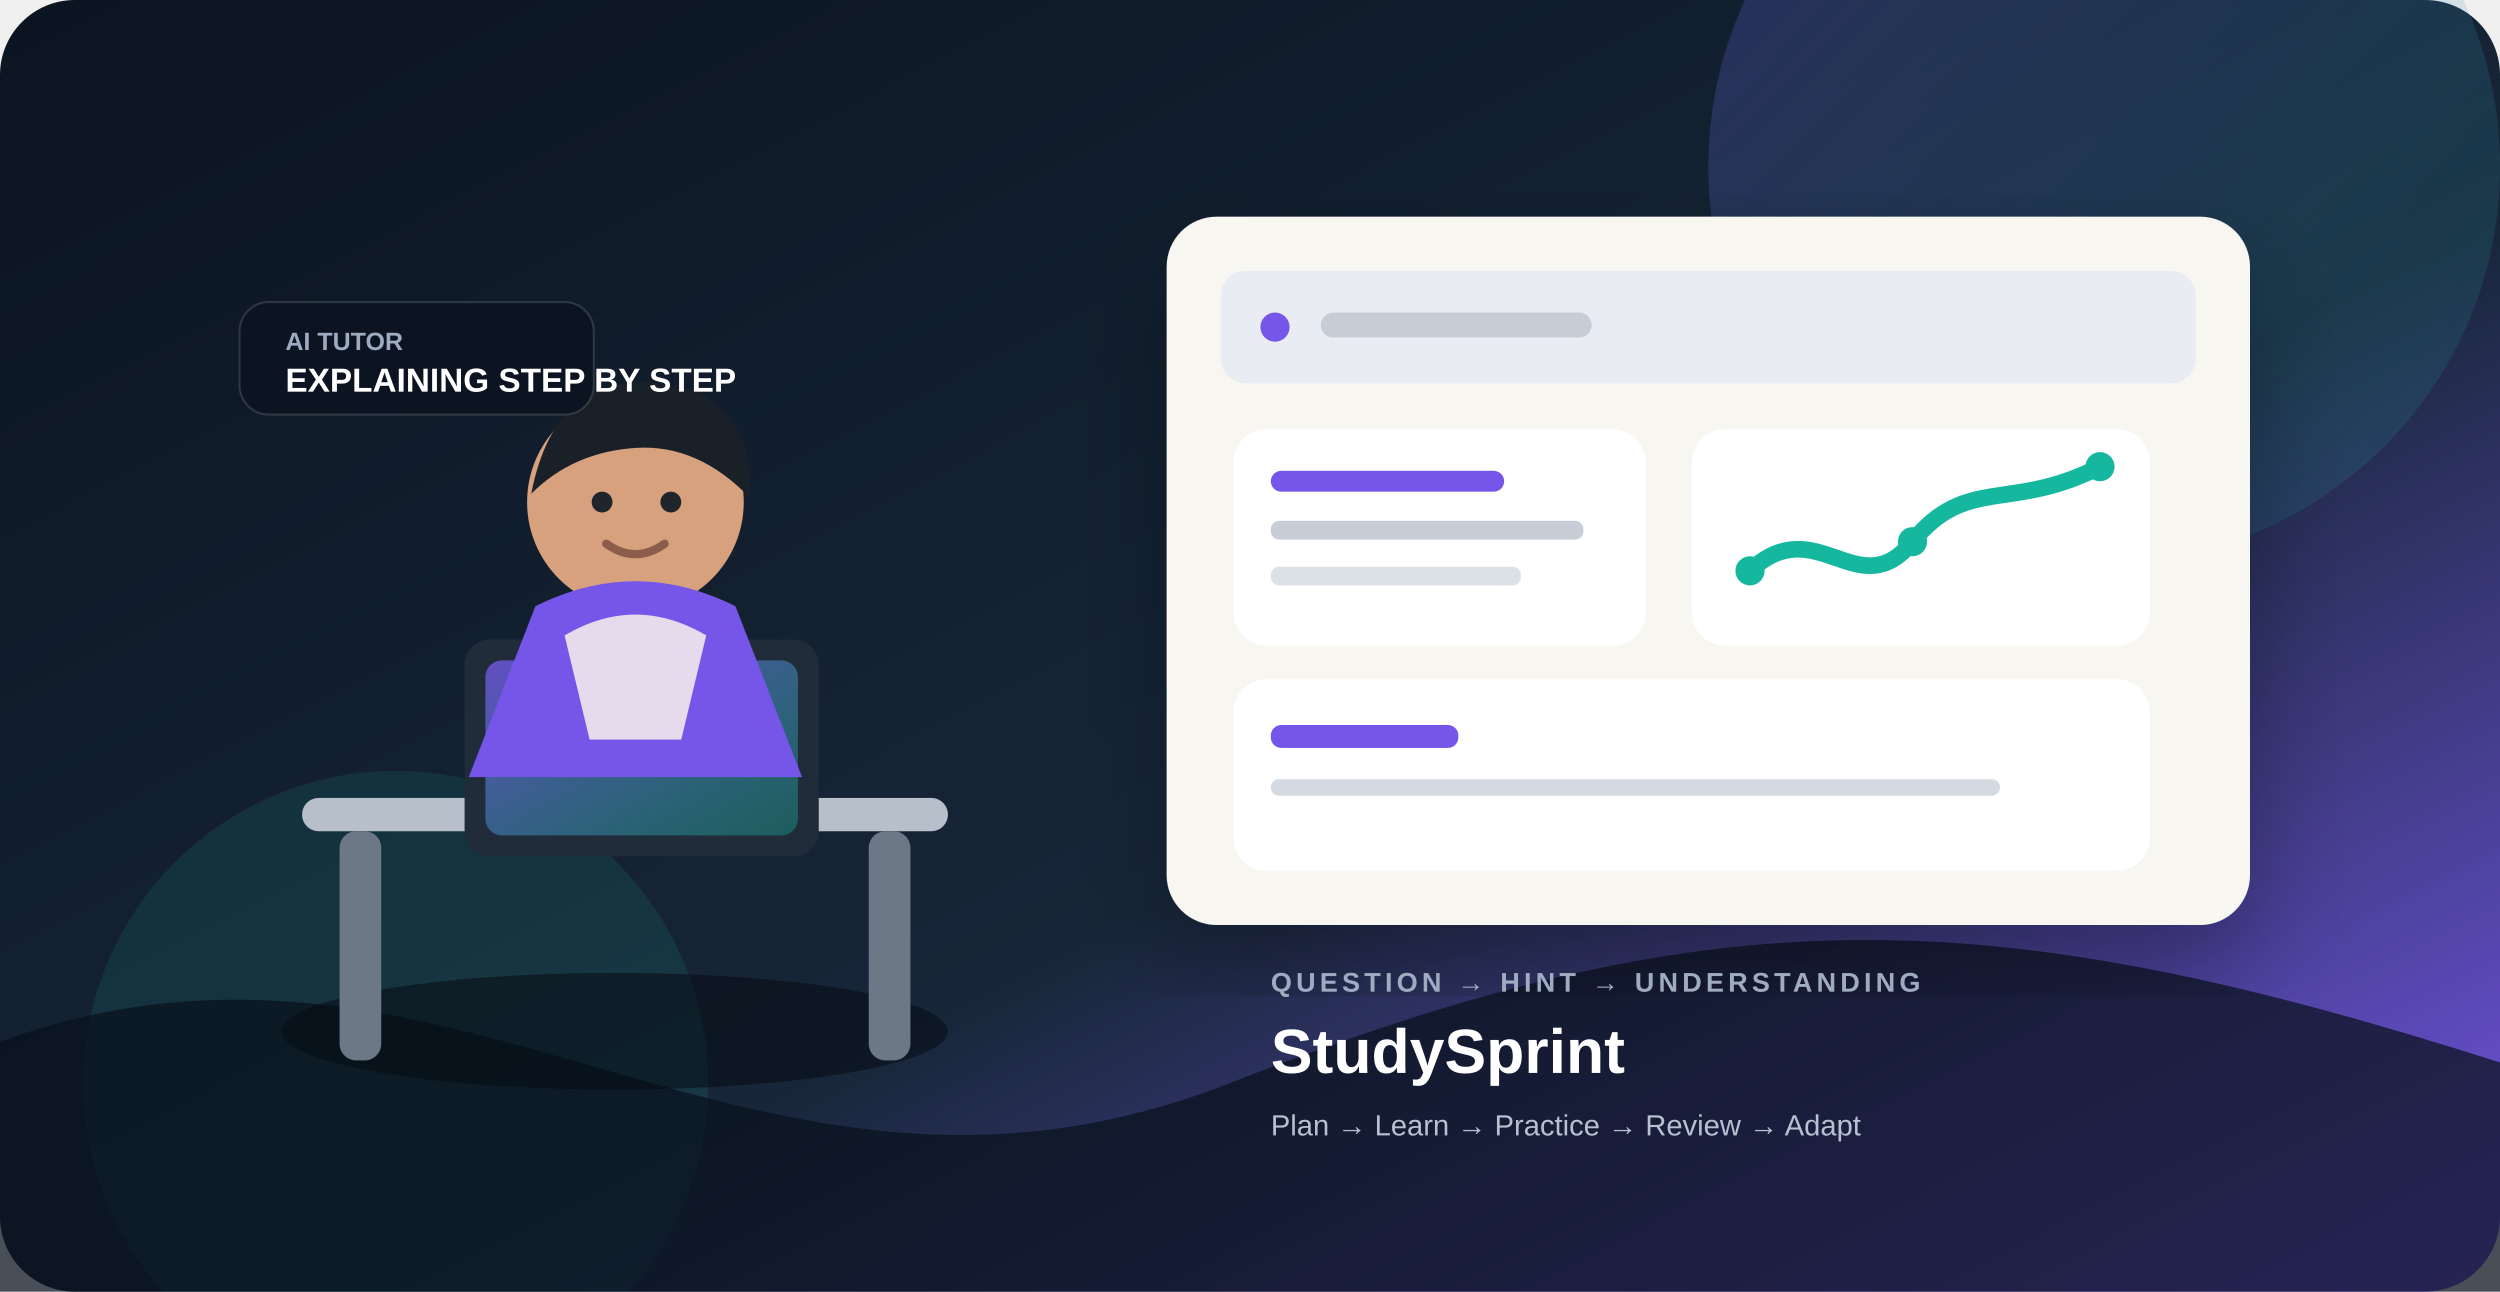
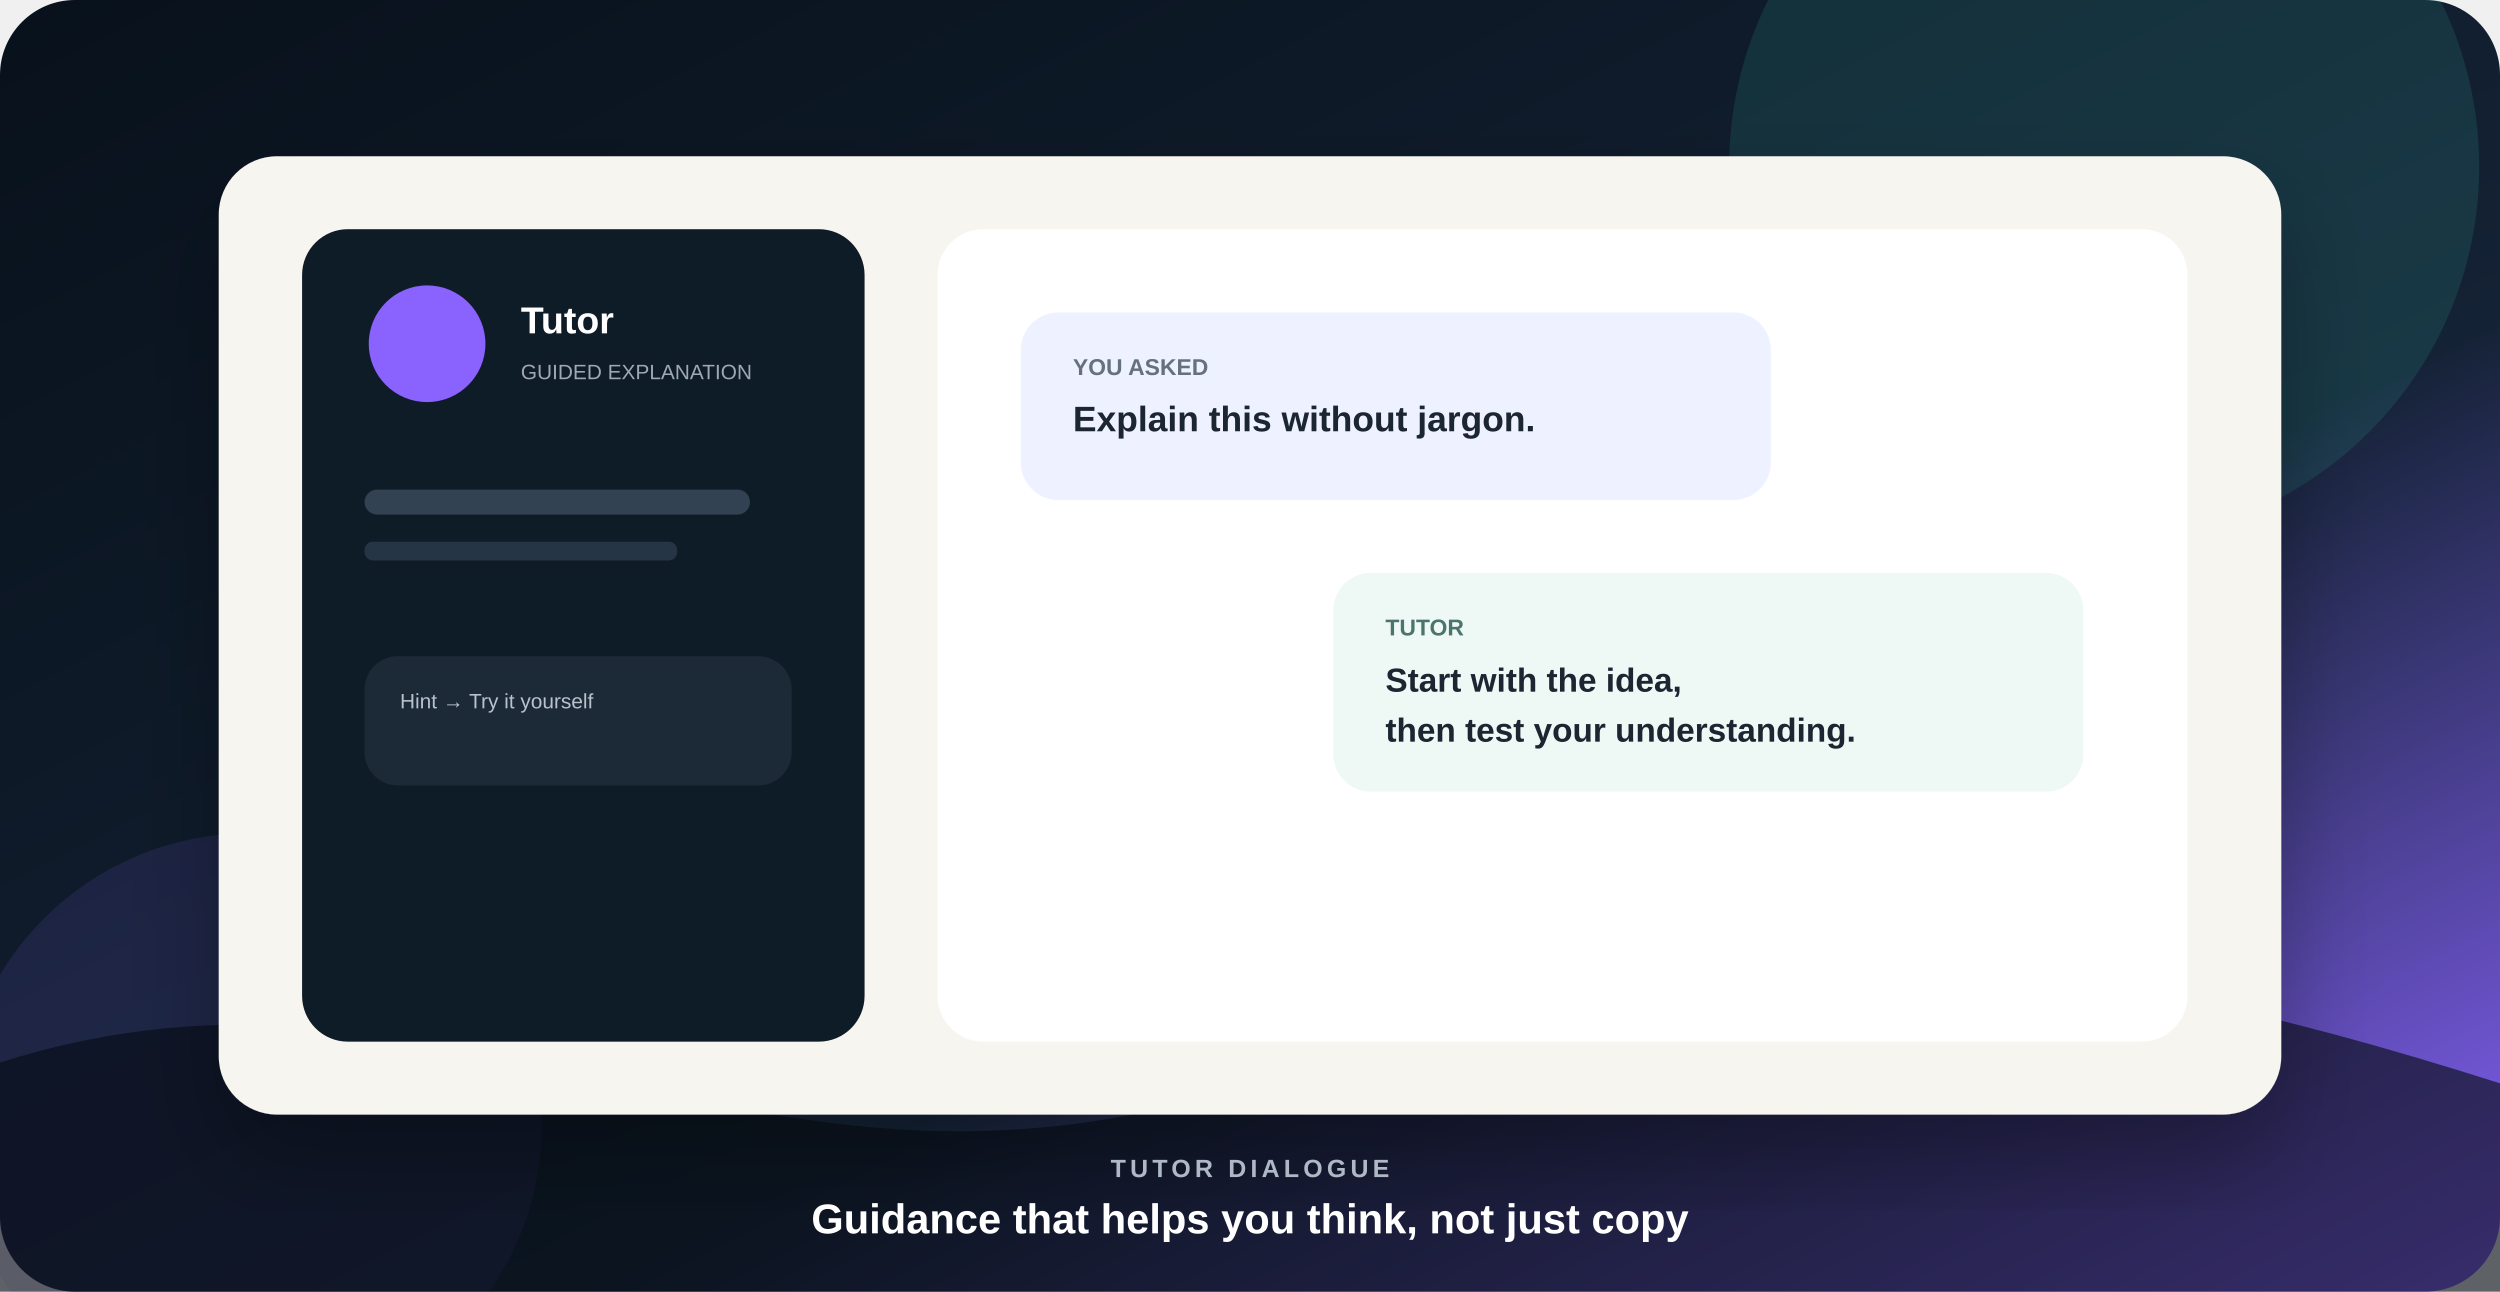
<svg xmlns="http://www.w3.org/2000/svg" viewBox="0 0 1200 620">
  <defs>
-     <linearGradient id="bg" x1="0" y1="0" x2="1" y2="1">
-       <stop stop-color="#0b1420" />
-       <stop offset=".58" stop-color="#172638" />
-       <stop offset="1" stop-color="#7656e8" />
+     <linearGradient id="g" x1="0" y1="0" x2="1" y2="1">
+       <stop stop-color="#08111b" />
+       <stop offset=".62" stop-color="#142235" />
+       <stop offset="1" stop-color="#8a63ff" />
    </linearGradient>
-     <linearGradient id="glow" x1="0" y1="0" x2="1" y2="1">
-       <stop stop-color="#7656e8" stop-opacity=".8" />
-       <stop offset="1" stop-color="#19b79f" stop-opacity=".35" />
+     <linearGradient id="g2">
+       <stop stop-color="#8a63ff" />
+       <stop offset="1" stop-color="#35c9b5" />
    </linearGradient>
-     <filter id="shadow">
-       <feDropShadow dx="0" dy="24" stdDeviation="24" flood-color="#000" flood-opacity=".28" />
+     <filter id="sh">
+       <feDropShadow dx="0" dy="22" stdDeviation="22" flood-opacity=".28" />
    </filter>
  </defs>
-   <rect width="1200" height="620" rx="36" fill="url(#bg)" />
-   <circle cx="1010" cy="80" r="190" fill="url(#glow)" opacity=".34" />
-   <circle cx="190" cy="520" r="150" fill="#19b79f" opacity=".12" />
-   <path d="M0 500 C220 420 360 610 590 520 S950 430 1200 510 V620 H0Z" fill="#08111c" opacity=".72" />
-   <g filter="url(#shadow)">
-     <rect x="560" y="104" width="520" height="340" rx="24" fill="#f8f6f0" />
-     <rect x="586" y="130" width="468" height="54" rx="12" fill="#e9edf3" />
-     <circle cx="612" cy="157" r="7" fill="#7656e8" />
-     <rect x="634" y="150" width="130" height="12" rx="6" fill="#c6cdd7" />
-     <rect x="592" y="206" width="198" height="104" rx="16" fill="#fff" />
-     <rect x="812" y="206" width="220" height="104" rx="16" fill="#fff" />
-     <rect x="592" y="326" width="440" height="92" rx="16" fill="#fff" />
-     <rect x="610" y="226" width="112" height="10" rx="5" fill="#7656e8" />
-     <rect x="610" y="250" width="150" height="9" rx="4" fill="#c8ced8" />
-     <rect x="610" y="272" width="120" height="9" rx="4" fill="#dce1e8" />
-     <path d="M840 274 C872 244 892 292 918 260 S965 246 1008 224" fill="none" stroke="#19b79f" stroke-width="8" stroke-linecap="round" />
-     <circle cx="840" cy="274" r="7" fill="#19b79f" />
-     <circle cx="918" cy="260" r="7" fill="#19b79f" />
-     <circle cx="1008" cy="224" r="7" fill="#19b79f" />
-     <rect x="610" y="348" width="90" height="11" rx="5" fill="#7656e8" />
-     <rect x="610" y="374" width="350" height="8" rx="4" fill="#d5dbe3" />
+   <rect width="1200" height="620" rx="36" fill="url(#g)" />
+   <circle cx="1010" cy="80" r="180" fill="#35c9b5" opacity=".13" />
+   <circle cx="120" cy="540" r="140" fill="#8a63ff" opacity=".12" />
+   <path d="M0 510C220 440 360 600 600 520s380-70 600 0v100H0Z" fill="#050b12" opacity=".62" />
+   <g filter="url(#sh)">
+     <rect x="105" y="75" width="990" height="460" rx="28" fill="#f7f5ef" />
+     <rect x="145" y="110" width="270" height="390" rx="22" fill="#111b27" />
+     <circle cx="205" cy="165" r="28" fill="#8a63ff" />
+     <text x="250" y="160" font-family="Arial" font-size="18" font-weight="700" fill="#fff">Tutor</text>
+     <text x="250" y="182" font-family="Arial" font-size="10" fill="#9da9b5">GUIDED EXPLANATION</text>
+     <rect x="175" y="235" width="185" height="12" rx="6" fill="#324252" />
+     <rect x="175" y="260" width="150" height="9" rx="4" fill="#273644" />
+     <rect x="175" y="315" width="205" height="62" rx="16" fill="#1d2a38" />
+     <text x="192" y="340" font-family="Arial" font-size="10" fill="#b8c2cc">Hint → Try it yourself</text>
+     <rect x="450" y="110" width="600" height="390" rx="22" fill="#fff" />
+     <rect x="490" y="150" width="360" height="90" rx="18" fill="#eef1ff" />
+     <text x="515" y="180" font-family="Arial" font-size="11" font-weight="700" fill="#66717c">YOU ASKED</text>
+     <text x="515" y="207" font-family="Arial" font-size="17" font-weight="700" fill="#1b2530">Explain this without jargon.</text>
+     <rect x="640" y="275" width="360" height="105" rx="18" fill="#eef8f5" />
+     <text x="665" y="305" font-family="Arial" font-size="11" font-weight="700" fill="#4b756c">TUTOR</text>
+     <text x="665" y="332" font-family="Arial" font-size="16" font-weight="700" fill="#1b2530">Start with the idea,</text>
+     <text x="665" y="356" font-family="Arial" font-size="16" font-weight="700" fill="#1b2530">then test your understanding.</text>
  </g>
-   <g transform="translate(115 135)">
-     <ellipse cx="180" cy="360" rx="160" ry="28" fill="#050b12" opacity=".55" />
-     <rect x="30" y="248" width="310" height="16" rx="8" fill="#b7c0ca" />
-     <rect x="48" y="264" width="20" height="110" rx="8" fill="#6d7886" />
-     <rect x="302" y="264" width="20" height="110" rx="8" fill="#6d7886" />
-     <rect x="108" y="172" width="170" height="104" rx="12" fill="#202c3a" />
-     <rect x="118" y="182" width="150" height="84" rx="8" fill="url(#glow)" />
-     <circle cx="190" cy="106" r="52" fill="#d7a17d" />
-     <path d="M140 102 Q152 40 207 50 Q246 56 245 104 Q220 78 190 80 Q160 82 140 102Z" fill="#1a2028" />
-     <path d="M142 156 Q190 132 238 156 L270 238 H110Z" fill="#7656e8" />
-     <path d="M156 170 Q190 150 224 170 L212 220 H168Z" fill="#f7f3ec" opacity=".85" />
-     <circle cx="174" cy="106" r="5" fill="#20242b" />
-     <circle cx="207" cy="106" r="5" fill="#20242b" />
-     <path d="M176 126 Q190 136 204 126" fill="none" stroke="#8b5d4a" stroke-width="4" stroke-linecap="round" />
-     <rect x="0" y="10" width="170" height="54" rx="14" fill="#0b1420" stroke="#ffffff" stroke-opacity=".14" />
-     <text x="22" y="33" fill="#9eabc0" font-family="Arial" font-size="12" font-weight="700">AI TUTOR</text>
-     <text x="22" y="53" fill="#fff" font-family="Arial" font-size="16" font-weight="700">EXPLAINING STEP BY STEP</text>
-   </g>
-   <text x="610" y="476" fill="#9eabc0" font-family="Arial" font-size="13" font-weight="700" letter-spacing="2">QUESTION → HINT → UNDERSTANDING</text>
-   <text x="610" y="515" fill="#fff" font-family="Arial" font-size="30" font-weight="700">StudySprint</text>
-   <text x="610" y="545" fill="#b7c2d0" font-family="Arial" font-size="14">Plan → Learn → Practice → Review → Adapt</text>
+   <text x="600" y="565" text-anchor="middle" fill="#aeb9c5" font-family="Arial" font-size="12" font-weight="700" letter-spacing="2">TUTOR DIALOGUE</text>
+   <text x="600" y="592" text-anchor="middle" fill="#fff" font-family="Arial" font-size="20" font-weight="700">Guidance that helps you think, not just copy</text>
</svg>
